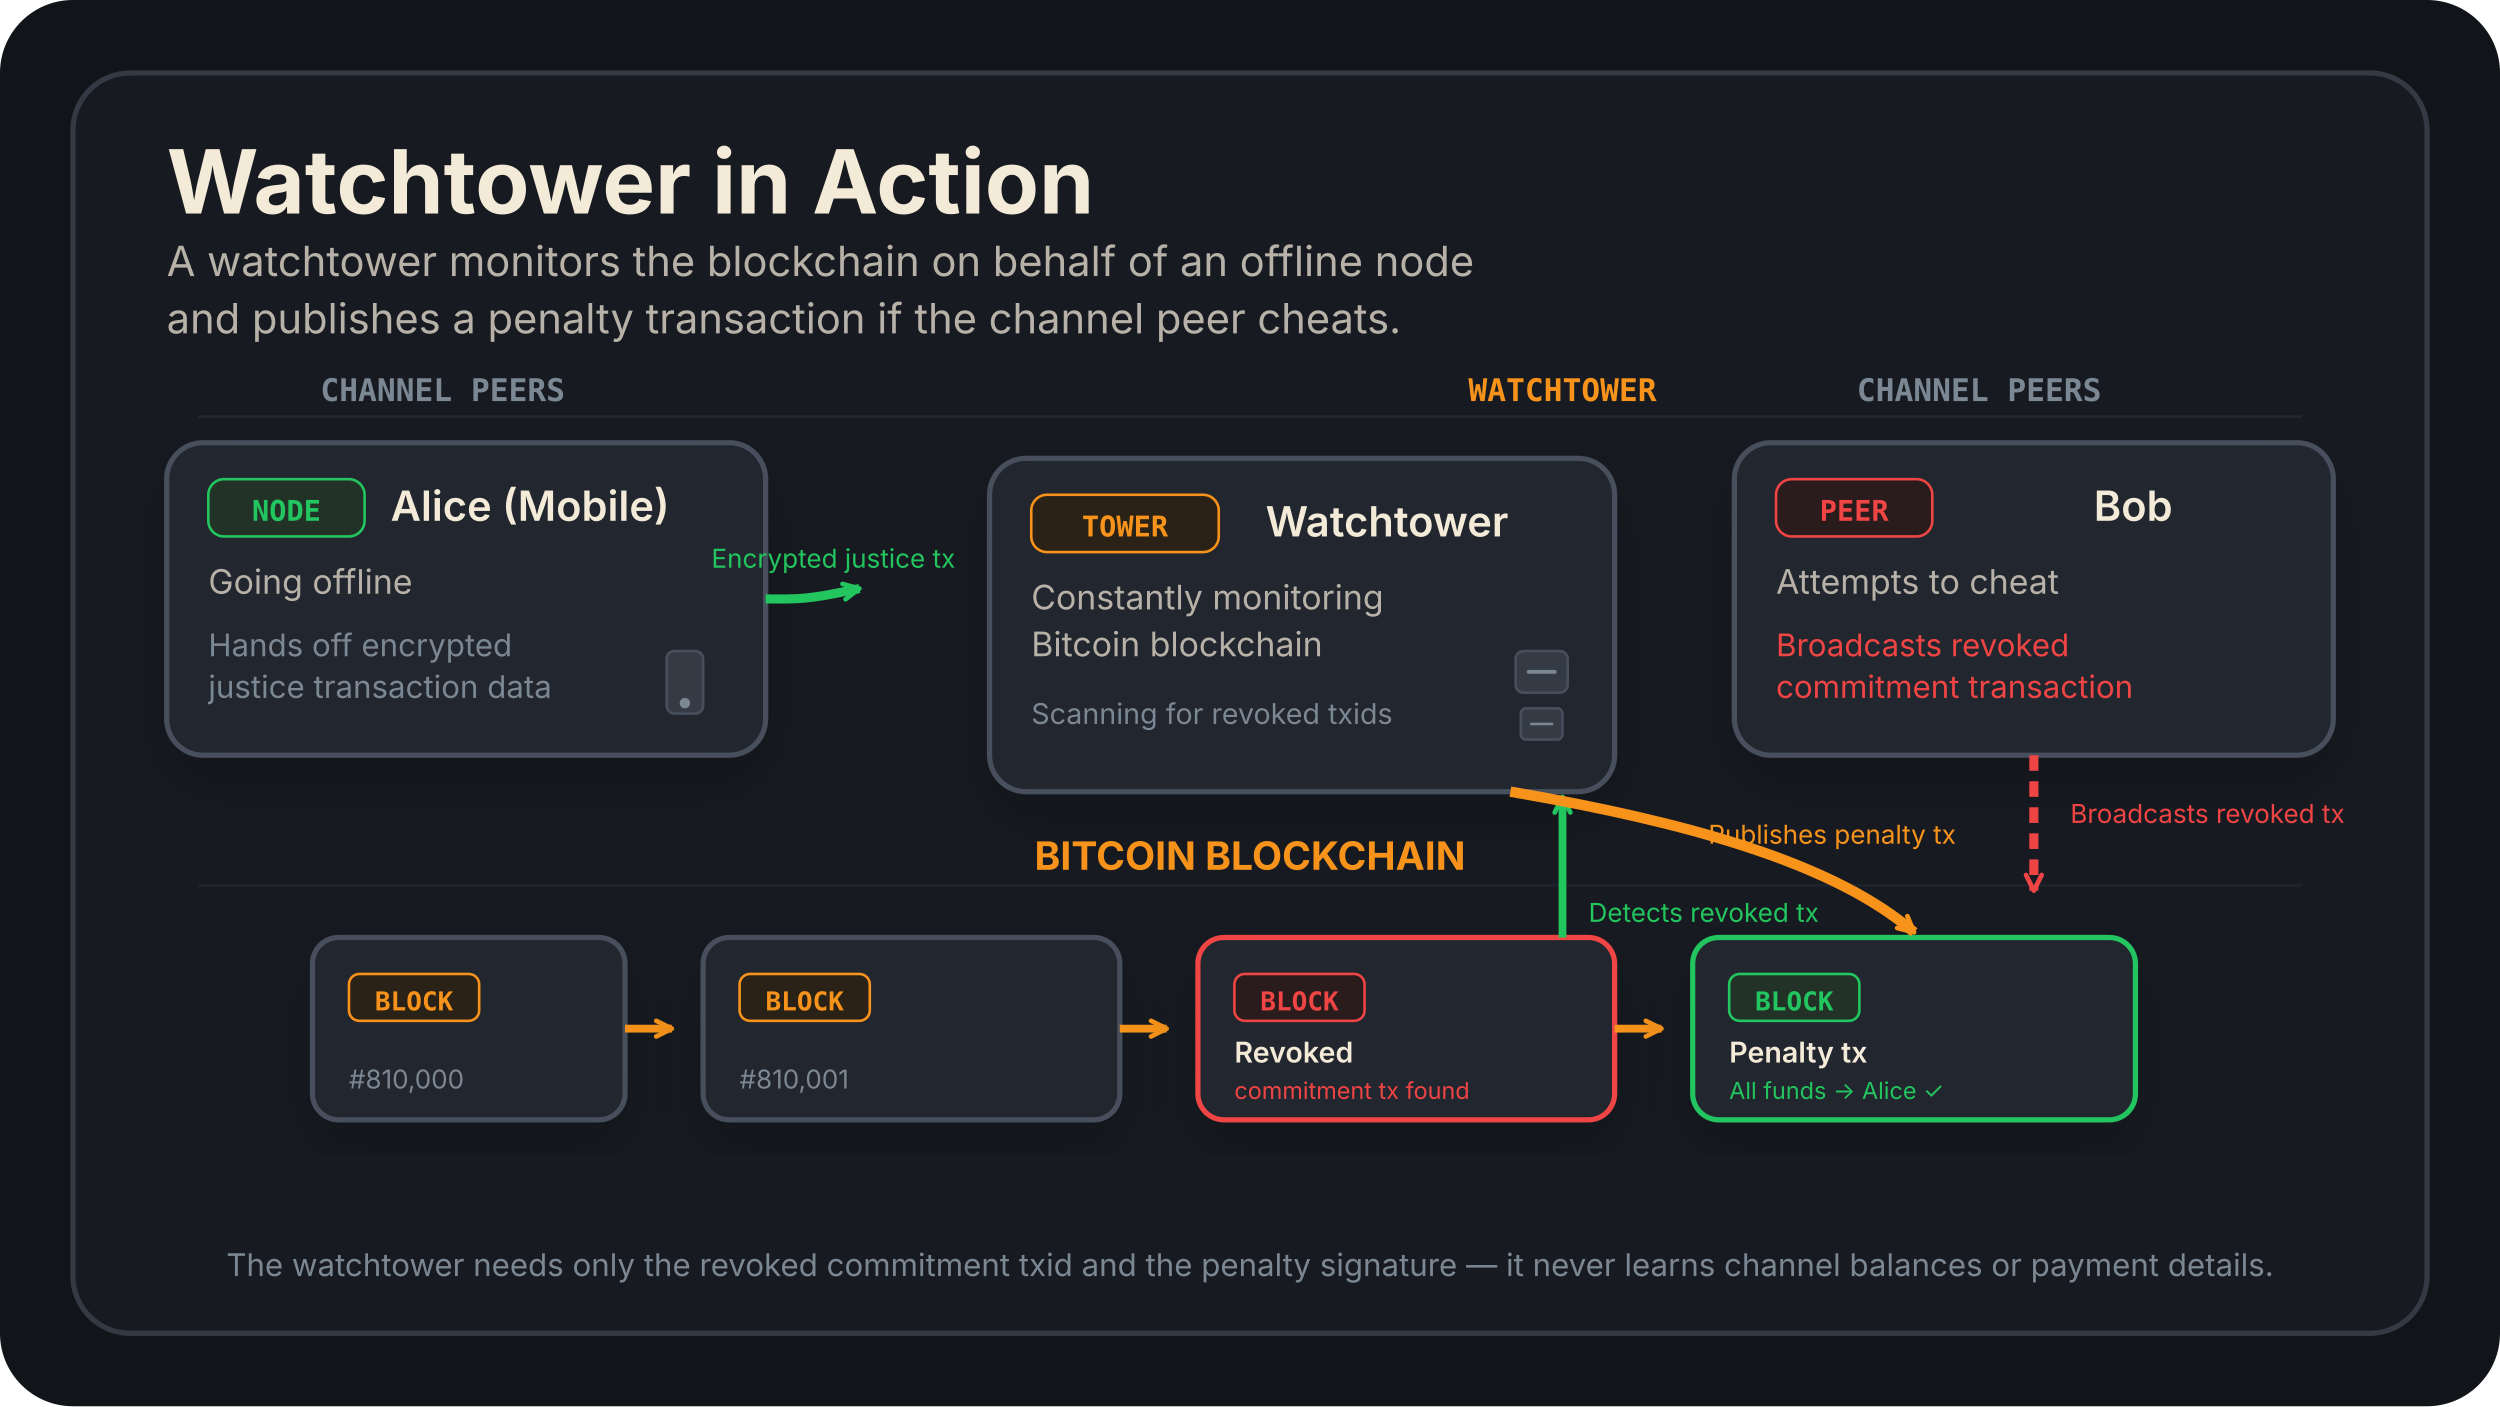
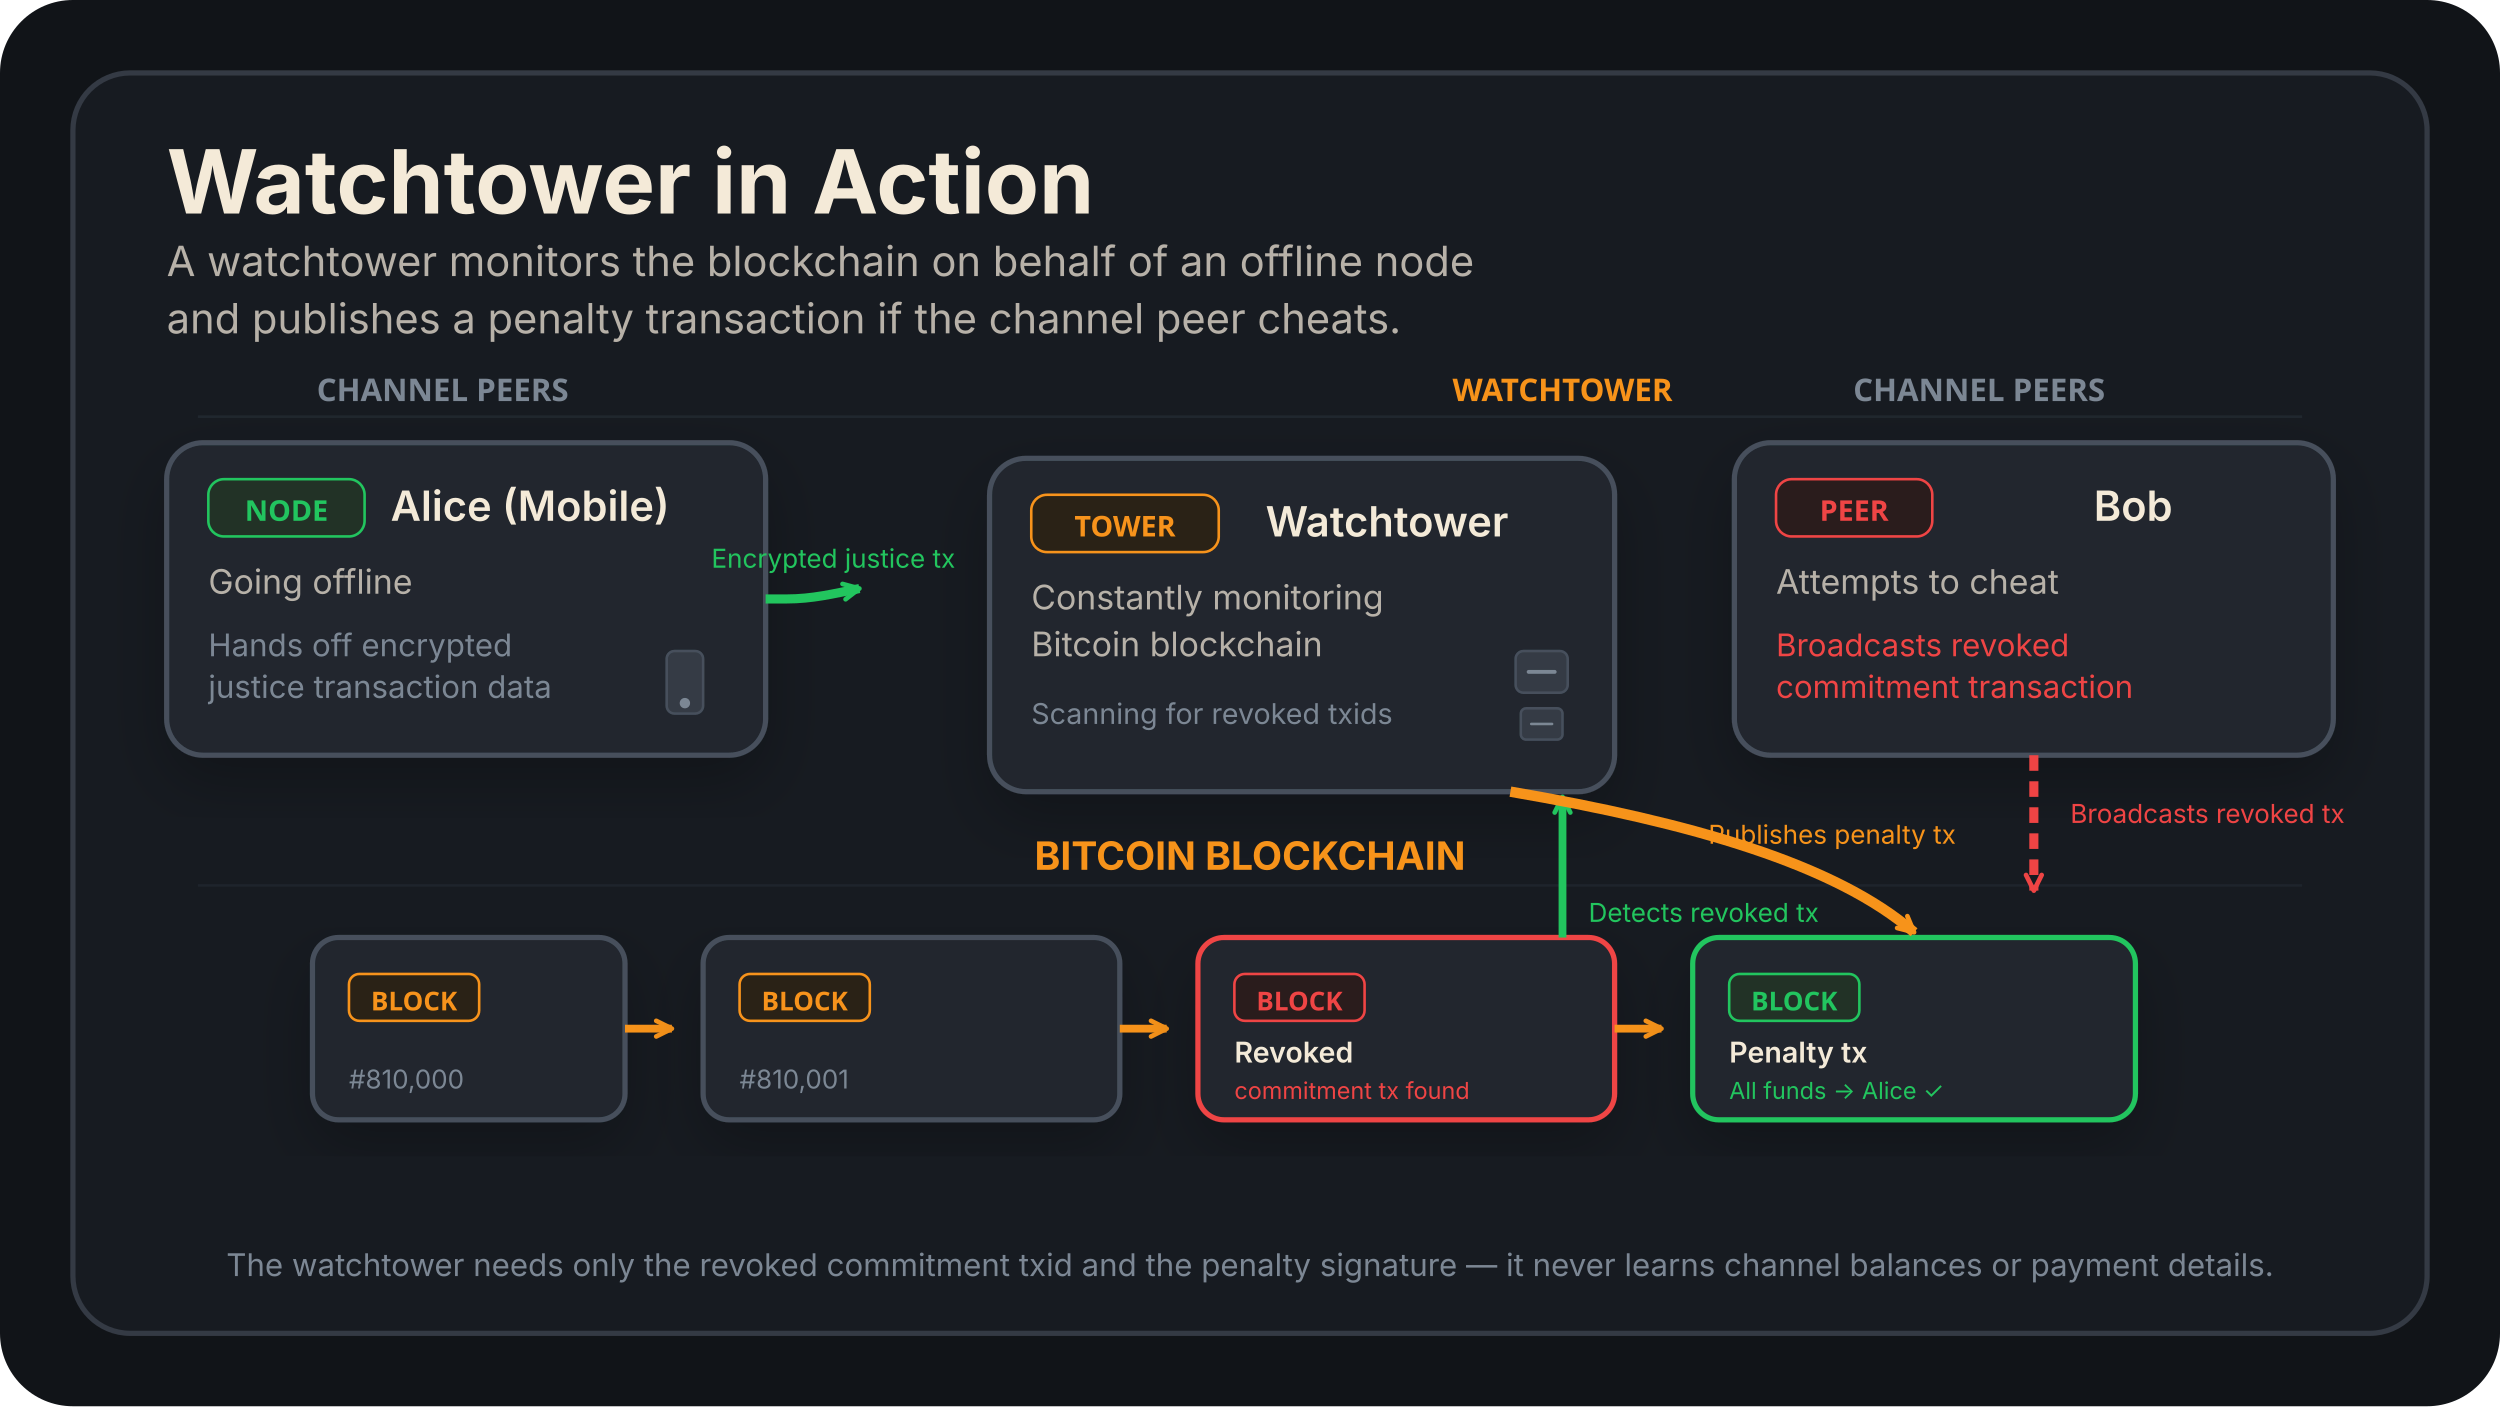
<svg xmlns="http://www.w3.org/2000/svg" width="960" height="540" viewBox="0 0 960 540" fill="none" role="img" aria-labelledby="title desc">
  <defs>
    <marker id="arrow-orange" markerWidth="10" markerHeight="10" refX="8" refY="5" orient="auto" markerUnits="userSpaceOnUse">
      <path d="M2 2L8 5L2 8" fill="none" stroke="#F7931A" stroke-width="1.8" stroke-linecap="round" stroke-linejoin="round" />
    </marker>
    <marker id="arrow-muted" markerWidth="10" markerHeight="10" refX="8" refY="5" orient="auto" markerUnits="userSpaceOnUse">
      <path d="M2 2L8 5L2 8" fill="none" stroke="#7C8794" stroke-width="1.8" stroke-linecap="round" stroke-linejoin="round" />
    </marker>
    <marker id="arrow-green" markerWidth="10" markerHeight="10" refX="8" refY="5" orient="auto" markerUnits="userSpaceOnUse">
      <path d="M2 2L8 5L2 8" fill="none" stroke="#22C55E" stroke-width="1.8" stroke-linecap="round" stroke-linejoin="round" />
    </marker>
    <marker id="arrow-red" markerWidth="10" markerHeight="10" refX="8" refY="5" orient="auto" markerUnits="userSpaceOnUse">
      <path d="M2 2L8 5L2 8" fill="none" stroke="#EF4444" stroke-width="1.8" stroke-linecap="round" stroke-linejoin="round" />
    </marker>
    <marker id="arrow-green-solid" markerWidth="10" markerHeight="10" refX="8" refY="5" orient="auto" markerUnits="userSpaceOnUse">
      <path d="M2 2L8 5L2 8" fill="none" stroke="#22C55E" stroke-width="1.8" stroke-linecap="round" stroke-linejoin="round" />
    </marker>
    <filter id="soft" x="-20%" y="-20%" width="140%" height="140%">
      <feDropShadow dx="0" dy="10" stdDeviation="12" flood-color="#000000" flood-opacity="0.24" />
    </filter>
  </defs>
  <rect width="960" height="540" rx="28" fill="#111418" />
  <rect x="28" y="28" width="904" height="484" rx="22" fill="#171B21" stroke="#343A44" stroke-width="2" />
-   <text x="64" y="82" fill="#F4EAD8" font-family="Inter, Arial, sans-serif" font-size="34" font-weight="700">Watchtower in Action</text>
-   <text x="64" y="106" fill="#B7B1A8" font-family="Inter, Arial, sans-serif" font-size="16">A watchtower monitors the blockchain on behalf of an offline node</text>
-   <text x="64" y="128" fill="#B7B1A8" font-family="Inter, Arial, sans-serif" font-size="16">and publishes a penalty transaction if the channel peer cheats.</text>
+   <text x="64" y="82" fill="#F4EAD8" font-family="Inter" font-size="34" font-weight="700">Watchtower in Action</text>
+   <text x="64" y="106" fill="#B7B1A8" font-family="Inter" font-size="16">A watchtower monitors the blockchain on behalf of an offline node</text>
+   <text x="64" y="128" fill="#B7B1A8" font-family="Inter" font-size="16">and publishes a penalty transaction if the channel peer cheats.</text>
  <g stroke="#28313B" stroke-width="1" opacity="0.55">
    <path d="M76 160H884" />
  </g>
-   <text x="170" y="154" text-anchor="middle" fill="#7C8794" font-family="JetBrains Mono, monospace" font-size="12" font-weight="700">CHANNEL PEERS</text>
-   <text x="600" y="154" text-anchor="middle" fill="#F7931A" font-family="JetBrains Mono, monospace" font-size="12" font-weight="700">WATCHTOWER</text>
-   <text x="760" y="154" text-anchor="middle" fill="#7C8794" font-family="JetBrains Mono, monospace" font-size="12" font-weight="700">CHANNEL PEERS</text>
+   <text x="170" y="154" text-anchor="middle" fill="#7C8794" font-family="JetBrains Mono" font-size="12" font-weight="700">CHANNEL PEERS</text>
+   <text x="600" y="154" text-anchor="middle" fill="#F7931A" font-family="JetBrains Mono" font-size="12" font-weight="700">WATCHTOWER</text>
+   <text x="760" y="154" text-anchor="middle" fill="#7C8794" font-family="JetBrains Mono" font-size="12" font-weight="700">CHANNEL PEERS</text>
  <g filter="url(#soft)">
    <rect x="64" y="170" width="230" height="120" rx="14" fill="#20252D" stroke="#46505C" stroke-width="2" />
    <rect x="80" y="184" width="60" height="22" rx="6" fill="#203327" stroke="#22C55E" stroke-width="1" />
-     <text x="110" y="200" text-anchor="middle" fill="#22C55E" font-family="JetBrains Mono, monospace" font-size="11" font-weight="700">NODE</text>
-     <text x="150" y="200" fill="#F4EAD8" font-family="Inter, Arial, sans-serif" font-size="16" font-weight="600">Alice (Mobile)</text>
-     <text x="80" y="228" fill="#B7B1A8" font-family="Inter, Arial, sans-serif" font-size="13">Going offline</text>
-     <text x="80" y="252" fill="#7C8794" font-family="Inter, Arial, sans-serif" font-size="12">Hands off encrypted</text>
-     <text x="80" y="268" fill="#7C8794" font-family="Inter, Arial, sans-serif" font-size="12">justice transaction data</text>
+     <text x="110" y="200" text-anchor="middle" fill="#22C55E" font-family="JetBrains Mono" font-size="11" font-weight="700">NODE</text>
+     <text x="150" y="200" fill="#F4EAD8" font-family="Inter" font-size="16" font-weight="600">Alice (Mobile)</text>
+     <text x="80" y="228" fill="#B7B1A8" font-family="Inter" font-size="13">Going offline</text>
+     <text x="80" y="252" fill="#7C8794" font-family="Inter" font-size="12">Hands off encrypted</text>
+     <text x="80" y="268" fill="#7C8794" font-family="Inter" font-size="12">justice transaction data</text>
    <rect x="256" y="250" width="14" height="24" rx="3" fill="#343A44" stroke="#46505C" stroke-width="1" />
    <circle cx="263" cy="270" r="2" fill="#7C8794" />
  </g>
  <g filter="url(#soft)">
    <rect x="666" y="170" width="230" height="120" rx="14" fill="#20252D" stroke="#46505C" stroke-width="2" />
    <rect x="682" y="184" width="60" height="22" rx="6" fill="#2A1B1B" stroke="#EF4444" stroke-width="1" />
-     <text x="712" y="200" text-anchor="middle" fill="#EF4444" font-family="JetBrains Mono, monospace" font-size="11" font-weight="700">PEER</text>
-     <text x="804" y="200" fill="#F4EAD8" font-family="Inter, Arial, sans-serif" font-size="16" font-weight="600">Bob</text>
-     <text x="682" y="228" fill="#B7B1A8" font-family="Inter, Arial, sans-serif" font-size="13">Attempts to cheat</text>
-     <text x="682" y="252" fill="#EF4444" font-family="Inter, Arial, sans-serif" font-size="12">Broadcasts revoked</text>
-     <text x="682" y="268" fill="#EF4444" font-family="Inter, Arial, sans-serif" font-size="12">commitment transaction</text>
+     <text x="712" y="200" text-anchor="middle" fill="#EF4444" font-family="JetBrains Mono" font-size="11" font-weight="700">PEER</text>
+     <text x="804" y="200" fill="#F4EAD8" font-family="Inter" font-size="16" font-weight="600">Bob</text>
+     <text x="682" y="228" fill="#B7B1A8" font-family="Inter" font-size="13">Attempts to cheat</text>
+     <text x="682" y="252" fill="#EF4444" font-family="Inter" font-size="12">Broadcasts revoked</text>
+     <text x="682" y="268" fill="#EF4444" font-family="Inter" font-size="12">commitment transaction</text>
  </g>
  <g filter="url(#soft)">
    <rect x="380" y="176" width="240" height="128" rx="14" fill="#20252D" stroke="#46505C" stroke-width="2" />
    <rect x="396" y="190" width="72" height="22" rx="6" fill="#2A2116" stroke="#F7931A" stroke-width="1" />
-     <text x="432" y="206" text-anchor="middle" fill="#F7931A" font-family="JetBrains Mono, monospace" font-size="11" font-weight="700">TOWER</text>
-     <text x="486" y="206" fill="#F4EAD8" font-family="Inter, Arial, sans-serif" font-size="16" font-weight="600">Watchtower</text>
-     <text x="396" y="234" fill="#B7B1A8" font-family="Inter, Arial, sans-serif" font-size="13">Constantly monitoring</text>
-     <text x="396" y="252" fill="#B7B1A8" font-family="Inter, Arial, sans-serif" font-size="13">Bitcoin blockchain</text>
-     <text x="396" y="278" fill="#7C8794" font-family="Inter, Arial, sans-serif" font-size="11">Scanning for revoked txids</text>
+     <text x="432" y="206" text-anchor="middle" fill="#F7931A" font-family="JetBrains Mono" font-size="11" font-weight="700">TOWER</text>
+     <text x="486" y="206" fill="#F4EAD8" font-family="Inter" font-size="16" font-weight="600">Watchtower</text>
+     <text x="396" y="234" fill="#B7B1A8" font-family="Inter" font-size="13">Constantly monitoring</text>
+     <text x="396" y="252" fill="#B7B1A8" font-family="Inter" font-size="13">Bitcoin blockchain</text>
+     <text x="396" y="278" fill="#7C8794" font-family="Inter" font-size="11">Scanning for revoked txids</text>
    <rect x="582" y="250" width="20" height="16" rx="3" fill="#343A44" stroke="#46505C" stroke-width="1" />
    <path d="M587 258H597" stroke="#7C8794" stroke-width="1.5" stroke-linecap="round" />
    <rect x="584" y="272" width="16" height="12" rx="2" fill="#343A44" stroke="#46505C" stroke-width="1" />
    <path d="M588 278H596" stroke="#7C8794" stroke-width="1" stroke-linecap="round" />
  </g>
  <path d="M294 230L302 230C312 230 320 228 330 226" stroke="#22C55E" stroke-width="3.5" fill="none" marker-end="url(#arrow-green-solid)" />
-   <text x="320" y="218" fill="#22C55E" font-family="Inter, Arial, sans-serif" font-size="10" text-anchor="middle">Encrypted justice tx</text>
+   <text x="320" y="218" fill="#22C55E" font-family="Inter" font-size="10" text-anchor="middle">Encrypted justice tx</text>
  <g stroke="#28313B" stroke-width="1" opacity="0.4">
    <path d="M76 340H884" />
  </g>
-   <text x="480" y="334" text-anchor="middle" fill="#F7931A" font-family="Inter, Arial, sans-serif" font-size="15" font-weight="700">BITCOIN BLOCKCHAIN</text>
+   <text x="480" y="334" text-anchor="middle" fill="#F7931A" font-family="Inter" font-size="15" font-weight="700">BITCOIN BLOCKCHAIN</text>
  <g filter="url(#soft)">
    <rect x="120" y="360" width="120" height="70" rx="10" fill="#20252D" stroke="#46505C" stroke-width="2" />
    <rect x="134" y="374" width="50" height="18" rx="4" fill="#2A2116" stroke="#F7931A" stroke-width="1" />
-     <text x="159" y="388" text-anchor="middle" fill="#F7931A" font-family="JetBrains Mono, monospace" font-size="10" font-weight="700">BLOCK</text>
-     <text x="134" y="418" fill="#7C8794" font-family="Inter, Arial, sans-serif" font-size="10">#810,000</text>
+     <text x="159" y="388" text-anchor="middle" fill="#F7931A" font-family="JetBrains Mono" font-size="10" font-weight="700">BLOCK</text>
+     <text x="134" y="418" fill="#7C8794" font-family="Inter" font-size="10">#810,000</text>
  </g>
  <path d="M240 395L258 395" stroke="#F7931A" stroke-width="3" marker-end="url(#arrow-orange)" />
  <g filter="url(#soft)">
    <rect x="270" y="360" width="160" height="70" rx="10" fill="#20252D" stroke="#46505C" stroke-width="2" />
    <rect x="284" y="374" width="50" height="18" rx="4" fill="#2A2116" stroke="#F7931A" stroke-width="1" />
-     <text x="309" y="388" text-anchor="middle" fill="#F7931A" font-family="JetBrains Mono, monospace" font-size="10" font-weight="700">BLOCK</text>
-     <text x="284" y="418" fill="#7C8794" font-family="Inter, Arial, sans-serif" font-size="10">#810,001</text>
+     <text x="309" y="388" text-anchor="middle" fill="#F7931A" font-family="JetBrains Mono" font-size="10" font-weight="700">BLOCK</text>
+     <text x="284" y="418" fill="#7C8794" font-family="Inter" font-size="10">#810,001</text>
  </g>
  <path d="M430 395L448 395" stroke="#F7931A" stroke-width="3" marker-end="url(#arrow-orange)" />
  <g filter="url(#soft)">
    <rect x="460" y="360" width="160" height="70" rx="10" fill="#20252D" stroke="#EF4444" stroke-width="2" />
    <rect x="474" y="374" width="50" height="18" rx="4" fill="#2A1B1B" stroke="#EF4444" stroke-width="1" />
-     <text x="499" y="388" text-anchor="middle" fill="#EF4444" font-family="JetBrains Mono, monospace" font-size="10" font-weight="700">BLOCK</text>
-     <text x="474" y="408" fill="#F4EAD8" font-family="Inter, Arial, sans-serif" font-size="11" font-weight="600">Revoked</text>
-     <text x="474" y="422" fill="#EF4444" font-family="Inter, Arial, sans-serif" font-size="9">commitment tx found</text>
+     <text x="499" y="388" text-anchor="middle" fill="#EF4444" font-family="JetBrains Mono" font-size="10" font-weight="700">BLOCK</text>
+     <text x="474" y="408" fill="#F4EAD8" font-family="Inter" font-size="11" font-weight="600">Revoked</text>
+     <text x="474" y="422" fill="#EF4444" font-family="Inter" font-size="9">commitment tx found</text>
  </g>
  <path d="M620 395L638 395" stroke="#F7931A" stroke-width="3" marker-end="url(#arrow-orange)" />
  <g filter="url(#soft)">
    <rect x="650" y="360" width="170" height="70" rx="10" fill="#20252D" stroke="#22C55E" stroke-width="2" />
    <rect x="664" y="374" width="50" height="18" rx="4" fill="#203327" stroke="#22C55E" stroke-width="1" />
-     <text x="689" y="388" text-anchor="middle" fill="#22C55E" font-family="JetBrains Mono, monospace" font-size="10" font-weight="700">BLOCK</text>
-     <text x="664" y="408" fill="#F4EAD8" font-family="Inter, Arial, sans-serif" font-size="11" font-weight="600">Penalty tx</text>
-     <text x="664" y="422" fill="#22C55E" font-family="Inter, Arial, sans-serif" font-size="9">All funds → Alice ✓</text>
+     <text x="689" y="388" text-anchor="middle" fill="#22C55E" font-family="JetBrains Mono" font-size="10" font-weight="700">BLOCK</text>
+     <text x="664" y="408" fill="#F4EAD8" font-family="Inter" font-size="11" font-weight="600">Penalty tx</text>
+     <text x="664" y="422" fill="#22C55E" font-family="Inter" font-size="9">All funds → Alice ✓</text>
  </g>
  <path d="M781 290L781 310C781 320 781 330 781 342" stroke="#EF4444" stroke-width="3.5" fill="none" marker-end="url(#arrow-red)" stroke-dasharray="6 4" />
-   <text x="795" y="316" fill="#EF4444" font-family="Inter, Arial, sans-serif" font-size="10">Broadcasts revoked tx</text>
+   <text x="795" y="316" fill="#EF4444" font-family="Inter" font-size="10">Broadcasts revoked tx</text>
  <path d="M600 360L600 330C600 320 600 310 600 306" stroke="#22C55E" stroke-width="3" fill="none" marker-end="url(#arrow-green-solid)" />
-   <text x="610" y="354" fill="#22C55E" font-family="Inter, Arial, sans-serif" font-size="10">Detects revoked tx</text>
+   <text x="610" y="354" fill="#22C55E" font-family="Inter" font-size="10">Detects revoked tx</text>
  <path d="M580 304C650 316 705 332 735 358" stroke="#F7931A" stroke-width="4" fill="none" marker-end="url(#arrow-orange)" />
-   <text x="656" y="324" fill="#F7931A" font-family="Inter, Arial, sans-serif" font-size="10">Publishes penalty tx</text>
-   <text x="480" y="490" text-anchor="middle" fill="#7C8794" font-family="Inter, Arial, sans-serif" font-size="12">The watchtower needs only the revoked commitment txid and the penalty signature — it never learns channel balances or payment details.</text>
+   <text x="656" y="324" fill="#F7931A" font-family="Inter" font-size="10">Publishes penalty tx</text>
+   <text x="480" y="490" text-anchor="middle" fill="#7C8794" font-family="Inter" font-size="12">The watchtower needs only the revoked commitment txid and the penalty signature — it never learns channel balances or payment details.</text>
</svg>
